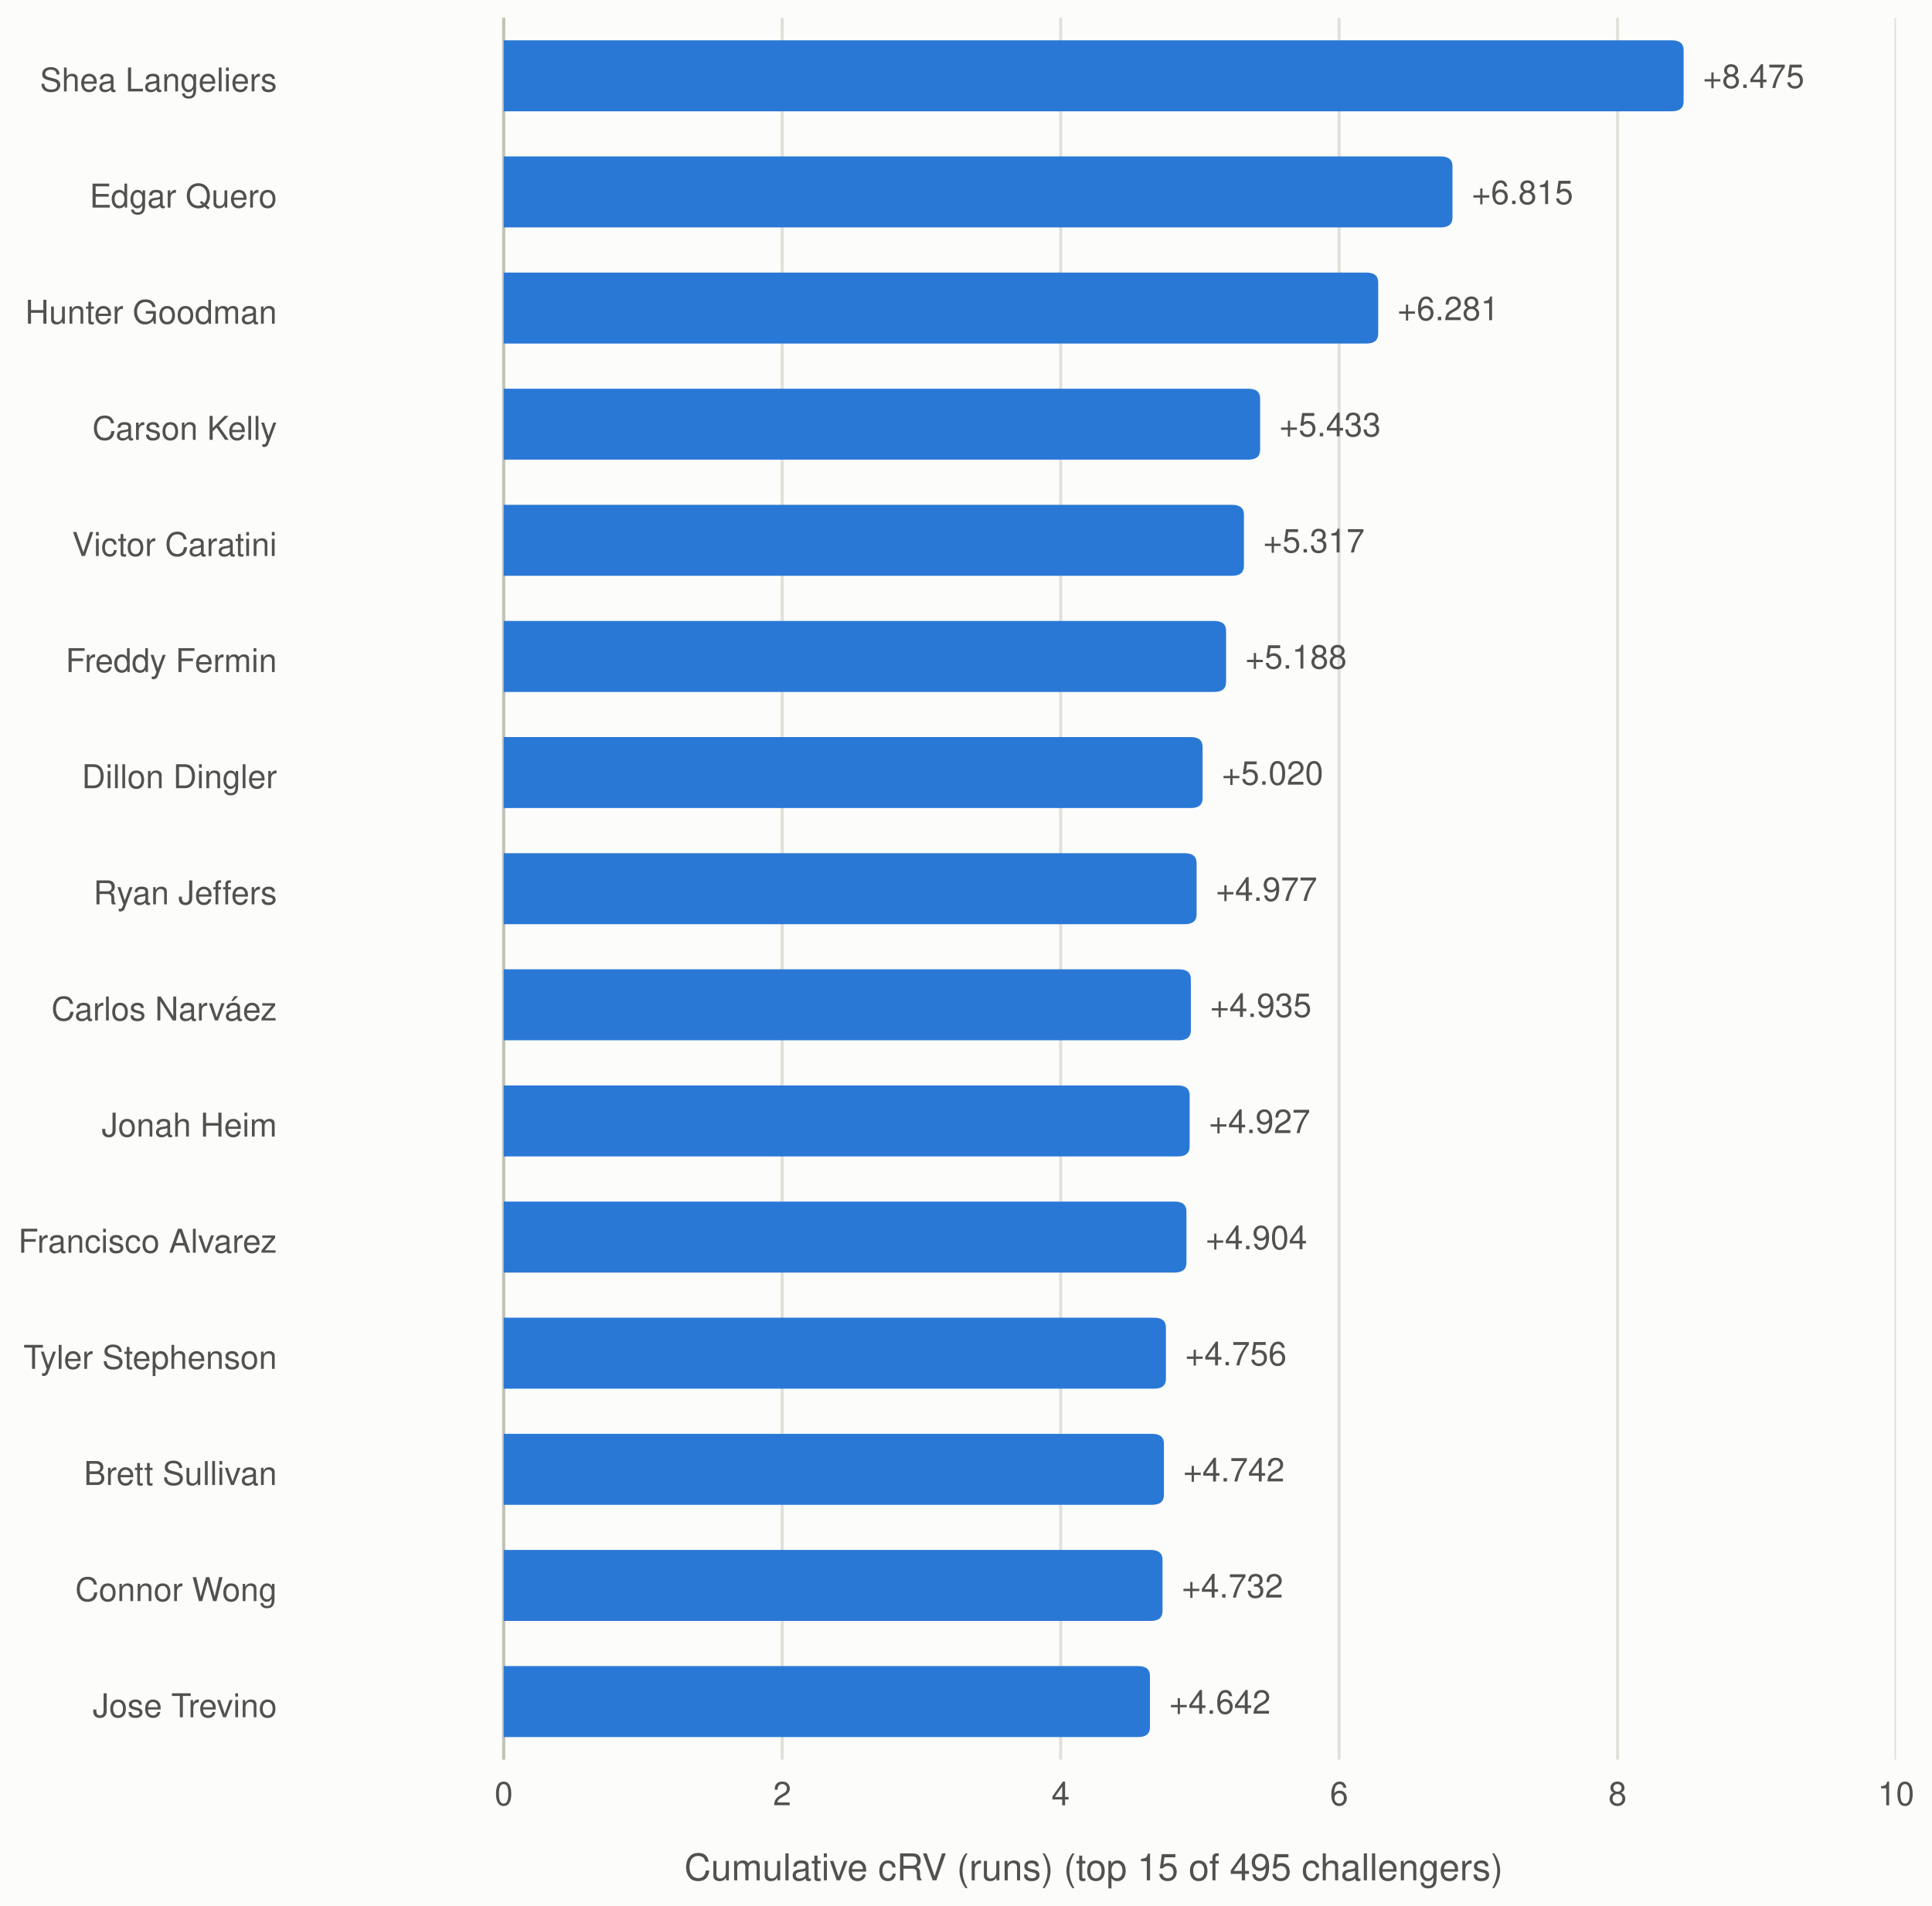
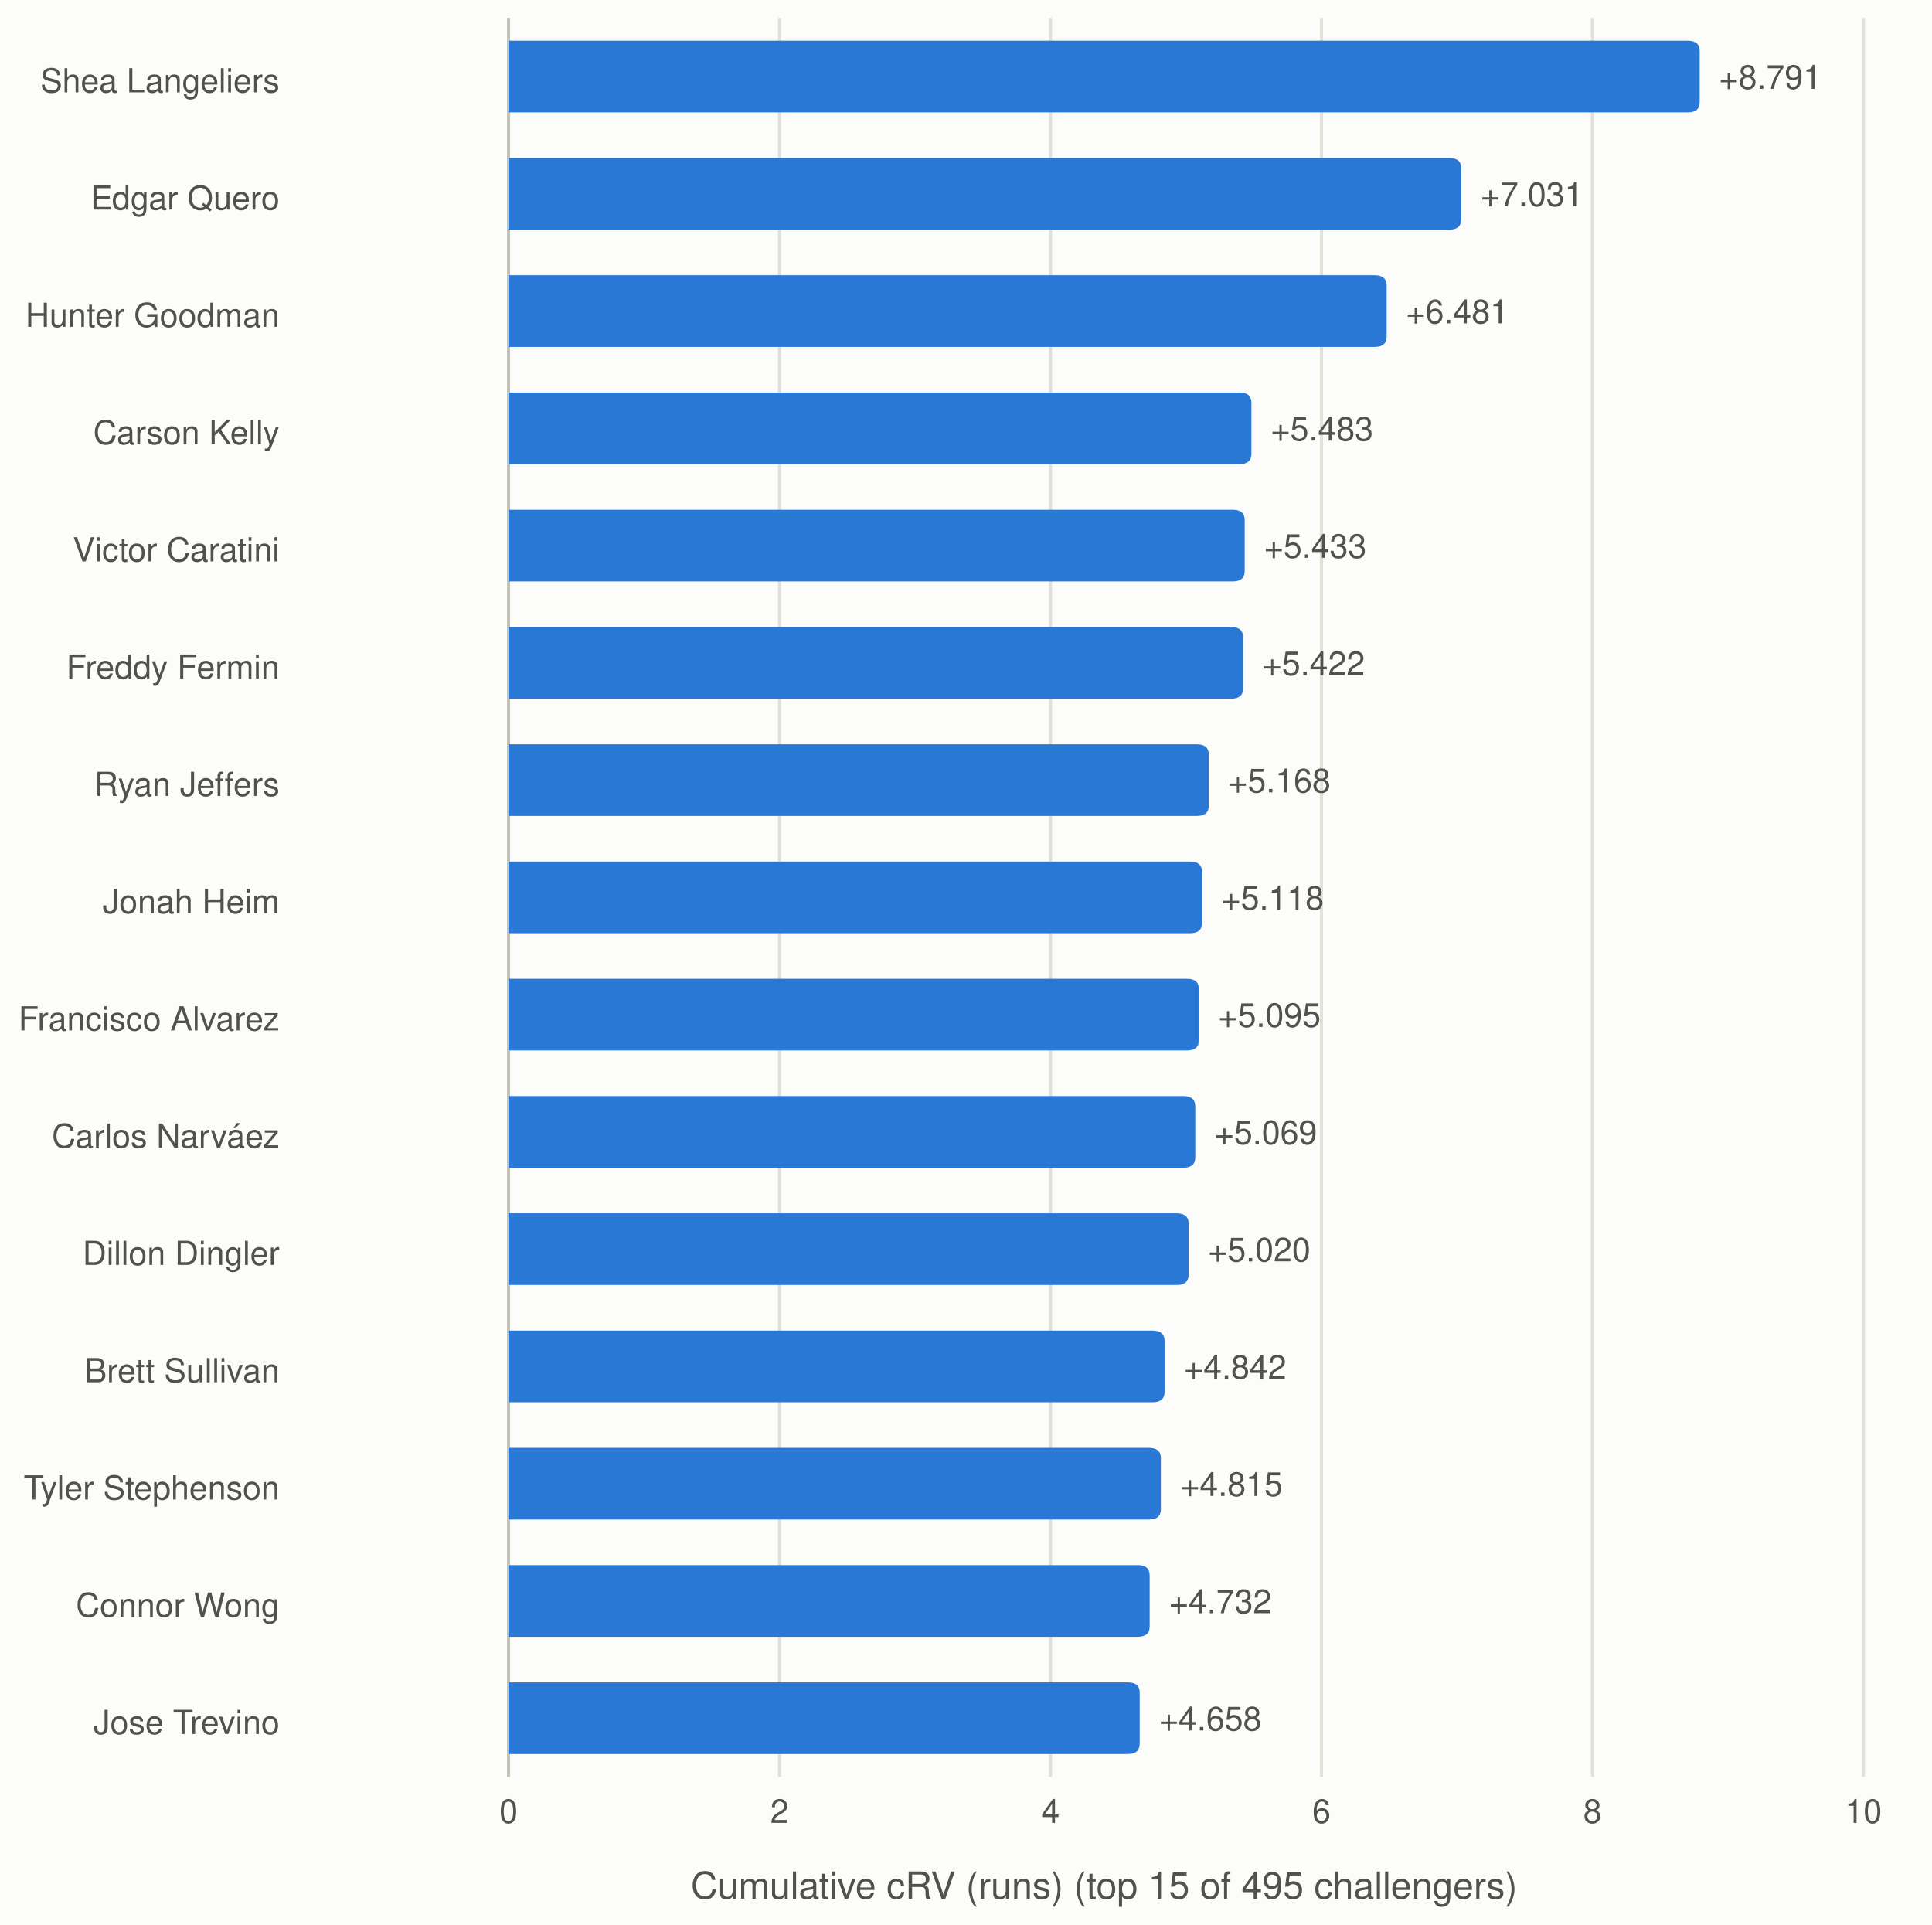
- <svg xmlns="http://www.w3.org/2000/svg" width="470.281pt" height="464.061pt" viewBox="0 0 470.281 464.061" version="1.1">
+ <svg xmlns="http://www.w3.org/2000/svg" width="465.837pt" height="464.061pt" viewBox="0 0 465.837 464.061" version="1.1">
  <defs>
    <style type="text/css">*{stroke-linejoin: round; stroke-linecap: butt}</style>
  </defs>
  <g id="figure_1">
    <g id="patch_1">
-       <path d="M 0 464.061  L 470.281 464.061  L 470.281 0  L 0 0  z " style="fill: #fcfcfb" />
+       <path d="M 0 464.061  L 465.837 464.061  L 465.837 0  L 0 0  z " style="fill: #fcfcfb" />
    </g>
    <g id="axes_1">
      <g id="patch_2">
        <path d="M 70.918 428.436  L 461.517 428.436  L 461.517 4.32  L 70.918 4.32  z " style="fill: #fcfcfb" />
      </g>
      <g id="matplotlib.axis_1">
        <g id="xtick_1">
          <g id="line2d_1">
-             <path d="M 122.615 428.436  L 122.615 4.32  " clip-path="url(#pb554c80619)" style="fill: none; stroke: #e1e0d9; stroke-width: 0.75; stroke-linecap: square" />
+             <path d="M 122.615 428.436  L 122.615 4.32  " clip-path="url(#p000981d4cd)" style="fill: none; stroke: #e1e0d9; stroke-width: 0.75; stroke-linecap: square" />
          </g>
          <g id="line2d_2" />
          <g id="text_1">
            <text style="font-size: 8px; font-family: 'Helvetica Neue', 'Helvetica', 'Arial', 'DejaVu Sans', sans-serif; text-anchor: middle; fill: #52514e" x="122.615" y="439.552" transform="rotate(-0 122.6146 439.552)">0</text>
          </g>
        </g>
        <g id="xtick_2">
          <g id="line2d_3">
-             <path d="M 190.394 428.436  L 190.394 4.32  " clip-path="url(#pb554c80619)" style="fill: none; stroke: #e1e0d9; stroke-width: 0.75; stroke-linecap: square" />
+             <path d="M 187.953 428.436  L 187.953 4.32  " clip-path="url(#p000981d4cd)" style="fill: none; stroke: #e1e0d9; stroke-width: 0.75; stroke-linecap: square" />
          </g>
          <g id="line2d_4" />
          <g id="text_2">
-             <text style="font-size: 8px; font-family: 'Helvetica Neue', 'Helvetica', 'Arial', 'DejaVu Sans', sans-serif; text-anchor: middle; fill: #52514e" x="190.394" y="439.552" transform="rotate(-0 190.3944 439.552)">2</text>
+             <text style="font-size: 8px; font-family: 'Helvetica Neue', 'Helvetica', 'Arial', 'DejaVu Sans', sans-serif; text-anchor: middle; fill: #52514e" x="187.953" y="439.552" transform="rotate(-0 187.953 439.552)">2</text>
          </g>
        </g>
        <g id="xtick_3">
          <g id="line2d_5">
-             <path d="M 258.174 428.436  L 258.174 4.32  " clip-path="url(#pb554c80619)" style="fill: none; stroke: #e1e0d9; stroke-width: 0.75; stroke-linecap: square" />
+             <path d="M 253.291 428.436  L 253.291 4.32  " clip-path="url(#p000981d4cd)" style="fill: none; stroke: #e1e0d9; stroke-width: 0.75; stroke-linecap: square" />
          </g>
          <g id="line2d_6" />
          <g id="text_3">
-             <text style="font-size: 8px; font-family: 'Helvetica Neue', 'Helvetica', 'Arial', 'DejaVu Sans', sans-serif; text-anchor: middle; fill: #52514e" x="258.174" y="439.552" transform="rotate(-0 258.1743 439.552)">4</text>
+             <text style="font-size: 8px; font-family: 'Helvetica Neue', 'Helvetica', 'Arial', 'DejaVu Sans', sans-serif; text-anchor: middle; fill: #52514e" x="253.291" y="439.552" transform="rotate(-0 253.2914 439.552)">4</text>
          </g>
        </g>
        <g id="xtick_4">
          <g id="line2d_7">
-             <path d="M 325.954 428.436  L 325.954 4.32  " clip-path="url(#pb554c80619)" style="fill: none; stroke: #e1e0d9; stroke-width: 0.75; stroke-linecap: square" />
+             <path d="M 318.63 428.436  L 318.63 4.32  " clip-path="url(#p000981d4cd)" style="fill: none; stroke: #e1e0d9; stroke-width: 0.75; stroke-linecap: square" />
          </g>
          <g id="line2d_8" />
          <g id="text_4">
-             <text style="font-size: 8px; font-family: 'Helvetica Neue', 'Helvetica', 'Arial', 'DejaVu Sans', sans-serif; text-anchor: middle; fill: #52514e" x="325.954" y="439.552" transform="rotate(-0 325.9542 439.552)">6</text>
+             <text style="font-size: 8px; font-family: 'Helvetica Neue', 'Helvetica', 'Arial', 'DejaVu Sans', sans-serif; text-anchor: middle; fill: #52514e" x="318.63" y="439.552" transform="rotate(-0 318.6298 439.552)">6</text>
          </g>
        </g>
        <g id="xtick_5">
          <g id="line2d_9">
-             <path d="M 393.734 428.436  L 393.734 4.32  " clip-path="url(#pb554c80619)" style="fill: none; stroke: #e1e0d9; stroke-width: 0.75; stroke-linecap: square" />
+             <path d="M 383.968 428.436  L 383.968 4.32  " clip-path="url(#p000981d4cd)" style="fill: none; stroke: #e1e0d9; stroke-width: 0.75; stroke-linecap: square" />
          </g>
          <g id="line2d_10" />
          <g id="text_5">
-             <text style="font-size: 8px; font-family: 'Helvetica Neue', 'Helvetica', 'Arial', 'DejaVu Sans', sans-serif; text-anchor: middle; fill: #52514e" x="393.734" y="439.552" transform="rotate(-0 393.734 439.552)">8</text>
+             <text style="font-size: 8px; font-family: 'Helvetica Neue', 'Helvetica', 'Arial', 'DejaVu Sans', sans-serif; text-anchor: middle; fill: #52514e" x="383.968" y="439.552" transform="rotate(-0 383.9682 439.552)">8</text>
          </g>
        </g>
        <g id="xtick_6">
          <g id="line2d_11">
-             <path d="M 461.514 428.436  L 461.514 4.32  " clip-path="url(#pb554c80619)" style="fill: none; stroke: #e1e0d9; stroke-width: 0.75; stroke-linecap: square" />
+             <path d="M 449.307 428.436  L 449.307 4.32  " clip-path="url(#p000981d4cd)" style="fill: none; stroke: #e1e0d9; stroke-width: 0.75; stroke-linecap: square" />
          </g>
          <g id="line2d_12" />
          <g id="text_6">
-             <text style="font-size: 8px; font-family: 'Helvetica Neue', 'Helvetica', 'Arial', 'DejaVu Sans', sans-serif; text-anchor: middle; fill: #52514e" x="461.514" y="439.552" transform="rotate(-0 461.5139 439.552)">10</text>
+             <text style="font-size: 8px; font-family: 'Helvetica Neue', 'Helvetica', 'Arial', 'DejaVu Sans', sans-serif; text-anchor: middle; fill: #52514e" x="449.307" y="439.552" transform="rotate(-0 449.3066 439.552)">10</text>
          </g>
        </g>
        <g id="text_7">
          <text style="font-size: 9px; font-family: 'Helvetica Neue', 'Helvetica', 'Arial', 'DejaVu Sans', sans-serif; text-anchor: middle; fill: #52514e" x="266.217" y="457.824" transform="rotate(-0 266.2175 457.824)">Cumulative cRV (runs)    (top 15 of 495 challengers)</text>
        </g>
      </g>
      <g id="matplotlib.axis_2">
        <g id="ytick_1">
          <g id="line2d_13" />
          <g id="text_8">
            <text style="font-size: 8px; font-family: 'Helvetica Neue', 'Helvetica', 'Arial', 'DejaVu Sans', sans-serif; text-anchor: end; fill: #52514e" x="67.418" y="22.265" transform="rotate(-0 67.4175 22.2652)">Shea Langeliers</text>
          </g>
        </g>
        <g id="ytick_2">
          <g id="line2d_14" />
          <g id="text_9">
            <text style="font-size: 8px; font-family: 'Helvetica Neue', 'Helvetica', 'Arial', 'DejaVu Sans', sans-serif; text-anchor: end; fill: #52514e" x="67.418" y="50.54" transform="rotate(-0 67.4175 50.5396)">Edgar Quero</text>
          </g>
        </g>
        <g id="ytick_3">
          <g id="line2d_15" />
          <g id="text_10">
            <text style="font-size: 8px; font-family: 'Helvetica Neue', 'Helvetica', 'Arial', 'DejaVu Sans', sans-serif; text-anchor: end; fill: #52514e" x="67.418" y="78.814" transform="rotate(-0 67.4175 78.814)">Hunter Goodman</text>
          </g>
        </g>
        <g id="ytick_4">
          <g id="line2d_16" />
          <g id="text_11">
            <text style="font-size: 8px; font-family: 'Helvetica Neue', 'Helvetica', 'Arial', 'DejaVu Sans', sans-serif; text-anchor: end; fill: #52514e" x="67.418" y="107.088" transform="rotate(-0 67.4175 107.0884)">Carson Kelly</text>
          </g>
        </g>
        <g id="ytick_5">
          <g id="line2d_17" />
          <g id="text_12">
            <text style="font-size: 8px; font-family: 'Helvetica Neue', 'Helvetica', 'Arial', 'DejaVu Sans', sans-serif; text-anchor: end; fill: #52514e" x="67.418" y="135.363" transform="rotate(-0 67.4175 135.3628)">Victor Caratini</text>
          </g>
        </g>
        <g id="ytick_6">
          <g id="line2d_18" />
          <g id="text_13">
            <text style="font-size: 8px; font-family: 'Helvetica Neue', 'Helvetica', 'Arial', 'DejaVu Sans', sans-serif; text-anchor: end; fill: #52514e" x="67.418" y="163.637" transform="rotate(-0 67.4175 163.6372)">Freddy Fermin</text>
          </g>
        </g>
        <g id="ytick_7">
          <g id="line2d_19" />
          <g id="text_14">
-             <text style="font-size: 8px; font-family: 'Helvetica Neue', 'Helvetica', 'Arial', 'DejaVu Sans', sans-serif; text-anchor: end; fill: #52514e" x="67.418" y="191.912" transform="rotate(-0 67.4175 191.9116)">Dillon Dingler</text>
+             <text style="font-size: 8px; font-family: 'Helvetica Neue', 'Helvetica', 'Arial', 'DejaVu Sans', sans-serif; text-anchor: end; fill: #52514e" x="67.418" y="191.912" transform="rotate(-0 67.4175 191.9116)">Ryan Jeffers</text>
          </g>
        </g>
        <g id="ytick_8">
          <g id="line2d_20" />
          <g id="text_15">
-             <text style="font-size: 8px; font-family: 'Helvetica Neue', 'Helvetica', 'Arial', 'DejaVu Sans', sans-serif; text-anchor: end; fill: #52514e" x="67.418" y="220.186" transform="rotate(-0 67.4175 220.186)">Ryan Jeffers</text>
+             <text style="font-size: 8px; font-family: 'Helvetica Neue', 'Helvetica', 'Arial', 'DejaVu Sans', sans-serif; text-anchor: end; fill: #52514e" x="67.418" y="220.186" transform="rotate(-0 67.4175 220.186)">Jonah Heim</text>
          </g>
        </g>
        <g id="ytick_9">
          <g id="line2d_21" />
          <g id="text_16">
-             <text style="font-size: 8px; font-family: 'Helvetica Neue', 'Helvetica', 'Arial', 'DejaVu Sans', sans-serif; text-anchor: end; fill: #52514e" x="67.418" y="248.46" transform="rotate(-0 67.4175 248.4604)">Carlos Narváez</text>
+             <text style="font-size: 8px; font-family: 'Helvetica Neue', 'Helvetica', 'Arial', 'DejaVu Sans', sans-serif; text-anchor: end; fill: #52514e" x="67.418" y="248.46" transform="rotate(-0 67.4175 248.4604)">Francisco Alvarez</text>
          </g>
        </g>
        <g id="ytick_10">
          <g id="line2d_22" />
          <g id="text_17">
-             <text style="font-size: 8px; font-family: 'Helvetica Neue', 'Helvetica', 'Arial', 'DejaVu Sans', sans-serif; text-anchor: end; fill: #52514e" x="67.418" y="276.735" transform="rotate(-0 67.4175 276.7348)">Jonah Heim</text>
+             <text style="font-size: 8px; font-family: 'Helvetica Neue', 'Helvetica', 'Arial', 'DejaVu Sans', sans-serif; text-anchor: end; fill: #52514e" x="67.418" y="276.735" transform="rotate(-0 67.4175 276.7348)">Carlos Narváez</text>
          </g>
        </g>
        <g id="ytick_11">
          <g id="line2d_23" />
          <g id="text_18">
-             <text style="font-size: 8px; font-family: 'Helvetica Neue', 'Helvetica', 'Arial', 'DejaVu Sans', sans-serif; text-anchor: end; fill: #52514e" x="67.418" y="305.009" transform="rotate(-0 67.4175 305.0092)">Francisco Alvarez</text>
+             <text style="font-size: 8px; font-family: 'Helvetica Neue', 'Helvetica', 'Arial', 'DejaVu Sans', sans-serif; text-anchor: end; fill: #52514e" x="67.418" y="305.009" transform="rotate(-0 67.4175 305.0092)">Dillon Dingler</text>
          </g>
        </g>
        <g id="ytick_12">
          <g id="line2d_24" />
          <g id="text_19">
-             <text style="font-size: 8px; font-family: 'Helvetica Neue', 'Helvetica', 'Arial', 'DejaVu Sans', sans-serif; text-anchor: end; fill: #52514e" x="67.418" y="333.284" transform="rotate(-0 67.4175 333.2836)">Tyler Stephenson</text>
+             <text style="font-size: 8px; font-family: 'Helvetica Neue', 'Helvetica', 'Arial', 'DejaVu Sans', sans-serif; text-anchor: end; fill: #52514e" x="67.418" y="333.284" transform="rotate(-0 67.4175 333.2836)">Brett Sullivan</text>
          </g>
        </g>
        <g id="ytick_13">
          <g id="line2d_25" />
          <g id="text_20">
-             <text style="font-size: 8px; font-family: 'Helvetica Neue', 'Helvetica', 'Arial', 'DejaVu Sans', sans-serif; text-anchor: end; fill: #52514e" x="67.418" y="361.558" transform="rotate(-0 67.4175 361.558)">Brett Sullivan</text>
+             <text style="font-size: 8px; font-family: 'Helvetica Neue', 'Helvetica', 'Arial', 'DejaVu Sans', sans-serif; text-anchor: end; fill: #52514e" x="67.418" y="361.558" transform="rotate(-0 67.4175 361.558)">Tyler Stephenson</text>
          </g>
        </g>
        <g id="ytick_14">
          <g id="line2d_26" />
          <g id="text_21">
            <text style="font-size: 8px; font-family: 'Helvetica Neue', 'Helvetica', 'Arial', 'DejaVu Sans', sans-serif; text-anchor: end; fill: #52514e" x="67.418" y="389.832" transform="rotate(-0 67.4175 389.8324)">Connor Wong</text>
          </g>
        </g>
        <g id="ytick_15">
          <g id="line2d_27" />
          <g id="text_22">
            <text style="font-size: 8px; font-family: 'Helvetica Neue', 'Helvetica', 'Arial', 'DejaVu Sans', sans-serif; text-anchor: end; fill: #52514e" x="67.418" y="418.107" transform="rotate(-0 67.4175 418.1068)">Jose Trevino</text>
          </g>
        </g>
      </g>
      <g id="line2d_28">
-         <path d="M 122.615 428.436  L 122.615 4.32  " clip-path="url(#pb554c80619)" style="fill: none; stroke: #c3c2b7; stroke-width: 0.75; stroke-linecap: square" />
+         <path d="M 122.615 428.436  L 122.615 4.32  " clip-path="url(#p000981d4cd)" style="fill: none; stroke: #c3c2b7; stroke-width: 0.75; stroke-linecap: square" />
      </g>
      <g id="patch_3">
-         <path d="M 122.615 9.817  L 406.94 9.817  Q 409.82 9.817 409.82 12.22  L 409.82 24.694  Q 409.82 27.097 406.94 27.097  L 122.615 27.097  z " clip-path="url(#pb554c80619)" style="fill: #2a78d6" />
+         <path d="M 122.615 9.817  L 406.94 9.817  Q 409.82 9.817 409.82 12.31  L 409.82 24.605  Q 409.82 27.097 406.94 27.097  L 122.615 27.097  z " clip-path="url(#p000981d4cd)" style="fill: #2a78d6" />
      </g>
      <g id="patch_4">
-         <path d="M 122.615 38.092  L 350.683 38.092  Q 353.563 38.092 353.563 40.494  L 353.563 52.969  Q 353.563 55.372 350.683 55.372  L 122.615 55.372  z " clip-path="url(#pb554c80619)" style="fill: #2a78d6" />
+         <path d="M 122.615 38.092  L 349.443 38.092  Q 352.323 38.092 352.323 40.584  L 352.323 52.879  Q 352.323 55.372 349.443 55.372  L 122.615 55.372  z " clip-path="url(#p000981d4cd)" style="fill: #2a78d6" />
      </g>
      <g id="patch_5">
-         <path d="M 122.615 66.366  L 332.597 66.366  Q 335.477 66.366 335.477 68.769  L 335.477 81.243  Q 335.477 83.646 332.597 83.646  L 122.615 83.646  z " clip-path="url(#pb554c80619)" style="fill: #2a78d6" />
+         <path d="M 122.615 66.366  L 331.464 66.366  Q 334.344 66.366 334.344 68.859  L 334.344 81.153  Q 334.344 83.646 331.464 83.646  L 122.615 83.646  z " clip-path="url(#p000981d4cd)" style="fill: #2a78d6" />
      </g>
      <g id="patch_6">
-         <path d="M 122.615 94.64  L 303.859 94.64  Q 306.739 94.64 306.739 97.043  L 306.739 109.518  Q 306.739 111.92 303.859 111.92  L 122.615 111.92  z " clip-path="url(#pb554c80619)" style="fill: #2a78d6" />
+         <path d="M 122.615 94.64  L 298.86 94.64  Q 301.74 94.64 301.74 97.133  L 301.74 109.428  Q 301.74 111.92 298.86 111.92  L 122.615 111.92  z " clip-path="url(#p000981d4cd)" style="fill: #2a78d6" />
      </g>
      <g id="patch_7">
-         <path d="M 122.615 122.915  L 299.916 122.915  Q 302.796 122.915 302.796 125.318  L 302.796 137.792  Q 302.796 140.195 299.916 140.195  L 122.615 140.195  z " clip-path="url(#pb554c80619)" style="fill: #2a78d6" />
+         <path d="M 122.615 122.915  L 297.237 122.915  Q 300.117 122.915 300.117 125.407  L 300.117 137.702  Q 300.117 140.195 297.237 140.195  L 122.615 140.195  z " clip-path="url(#p000981d4cd)" style="fill: #2a78d6" />
      </g>
      <g id="patch_8">
-         <path d="M 122.615 151.189  L 295.567 151.189  Q 298.447 151.189 298.447 153.592  L 298.447 166.066  Q 298.447 168.469 295.567 168.469  L 122.615 168.469  z " clip-path="url(#pb554c80619)" style="fill: #2a78d6" />
+         <path d="M 122.615 151.189  L 296.856 151.189  Q 299.736 151.189 299.736 153.682  L 299.736 165.977  Q 299.736 168.469 296.856 168.469  L 122.615 168.469  z " clip-path="url(#p000981d4cd)" style="fill: #2a78d6" />
      </g>
      <g id="patch_9">
-         <path d="M 122.615 179.464  L 289.851 179.464  Q 292.731 179.464 292.731 181.866  L 292.731 194.341  Q 292.731 196.744 289.851 196.744  L 122.615 196.744  z " clip-path="url(#pb554c80619)" style="fill: #2a78d6" />
+         <path d="M 122.615 179.464  L 288.58 179.464  Q 291.46 179.464 291.46 181.956  L 291.46 194.251  Q 291.46 196.744 288.58 196.744  L 122.615 196.744  z " clip-path="url(#p000981d4cd)" style="fill: #2a78d6" />
      </g>
      <g id="patch_10">
-         <path d="M 122.615 207.738  L 288.393 207.738  Q 291.273 207.738 291.273 210.141  L 291.273 222.615  Q 291.273 225.018 288.393 225.018  L 122.615 225.018  z " clip-path="url(#pb554c80619)" style="fill: #2a78d6" />
+         <path d="M 122.615 207.738  L 286.946 207.738  Q 289.826 207.738 289.826 210.231  L 289.826 222.525  Q 289.826 225.018 286.946 225.018  L 122.615 225.018  z " clip-path="url(#p000981d4cd)" style="fill: #2a78d6" />
      </g>
      <g id="patch_11">
-         <path d="M 122.615 236.012  L 286.993 236.012  Q 289.873 236.012 289.873 238.415  L 289.873 250.89  Q 289.873 253.292 286.993 253.292  L 122.615 253.292  z " clip-path="url(#pb554c80619)" style="fill: #2a78d6" />
+         <path d="M 122.615 236.012  L 286.195 236.012  Q 289.075 236.012 289.075 238.505  L 289.075 250.8  Q 289.075 253.292 286.195 253.292  L 122.615 253.292  z " clip-path="url(#p000981d4cd)" style="fill: #2a78d6" />
      </g>
      <g id="patch_12">
-         <path d="M 122.615 264.287  L 286.699 264.287  Q 289.579 264.287 289.579 266.69  L 289.579 279.164  Q 289.579 281.567 286.699 281.567  L 122.615 281.567  z " clip-path="url(#pb554c80619)" style="fill: #2a78d6" />
+         <path d="M 122.615 264.287  L 285.324 264.287  Q 288.204 264.287 288.204 266.779  L 288.204 279.074  Q 288.204 281.567 285.324 281.567  L 122.615 281.567  z " clip-path="url(#p000981d4cd)" style="fill: #2a78d6" />
      </g>
      <g id="patch_13">
-         <path d="M 122.615 292.561  L 285.919 292.561  Q 288.799 292.561 288.799 294.964  L 288.799 307.438  Q 288.799 309.841 285.919 309.841  L 122.615 309.841  z " clip-path="url(#pb554c80619)" style="fill: #2a78d6" />
+         <path d="M 122.615 292.561  L 283.723 292.561  Q 286.603 292.561 286.603 295.054  L 286.603 307.349  Q 286.603 309.841 283.723 309.841  L 122.615 309.841  z " clip-path="url(#p000981d4cd)" style="fill: #2a78d6" />
      </g>
      <g id="patch_14">
-         <path d="M 122.615 320.836  L 280.926 320.836  Q 283.806 320.836 283.806 323.238  L 283.806 335.713  Q 283.806 338.116 280.926 338.116  L 122.615 338.116  z " clip-path="url(#pb554c80619)" style="fill: #2a78d6" />
+         <path d="M 122.615 320.836  L 277.919 320.836  Q 280.799 320.836 280.799 323.328  L 280.799 335.623  Q 280.799 338.116 277.919 338.116  L 122.615 338.116  z " clip-path="url(#p000981d4cd)" style="fill: #2a78d6" />
      </g>
      <g id="patch_15">
-         <path d="M 122.615 349.11  L 280.441 349.11  Q 283.321 349.11 283.321 351.513  L 283.321 363.987  Q 283.321 366.39 280.441 366.39  L 122.615 366.39  z " clip-path="url(#pb554c80619)" style="fill: #2a78d6" />
+         <path d="M 122.615 349.11  L 277.026 349.11  Q 279.906 349.11 279.906 351.603  L 279.906 363.897  Q 279.906 366.39 277.026 366.39  L 122.615 366.39  z " clip-path="url(#p000981d4cd)" style="fill: #2a78d6" />
      </g>
      <g id="patch_16">
-         <path d="M 122.615 377.384  L 280.102 377.384  Q 282.982 377.384 282.982 379.787  L 282.982 392.262  Q 282.982 394.664 280.102 394.664  L 122.615 394.664  z " clip-path="url(#pb554c80619)" style="fill: #2a78d6" />
+         <path d="M 122.615 377.384  L 274.325 377.384  Q 277.205 377.384 277.205 379.877  L 277.205 392.172  Q 277.205 394.664 274.325 394.664  L 122.615 394.664  z " clip-path="url(#p000981d4cd)" style="fill: #2a78d6" />
      </g>
      <g id="patch_17">
-         <path d="M 122.615 405.659  L 277.04 405.659  Q 279.92 405.659 279.92 408.062  L 279.92 420.536  Q 279.92 422.939 277.04 422.939  L 122.615 422.939  z " clip-path="url(#pb554c80619)" style="fill: #2a78d6" />
+         <path d="M 122.615 405.659  L 271.919 405.659  Q 274.799 405.659 274.799 408.151  L 274.799 420.446  Q 274.799 422.939 271.919 422.939  L 122.615 422.939  z " clip-path="url(#p000981d4cd)" style="fill: #2a78d6" />
      </g>
      <g id="text_23">
-         <text style="font-size: 8px; font-family: 'Helvetica Neue', 'Helvetica', 'Arial', 'DejaVu Sans', sans-serif; text-anchor: start; fill: #52514e" x="414.508" y="21.413" transform="rotate(-0 414.5076 21.4132)">+8.475</text>
+         <text style="font-size: 8px; font-family: 'Helvetica Neue', 'Helvetica', 'Arial', 'DejaVu Sans', sans-serif; text-anchor: start; fill: #52514e" x="414.508" y="21.413" transform="rotate(-0 414.5076 21.4132)">+8.791</text>
      </g>
      <g id="text_24">
-         <text style="font-size: 8px; font-family: 'Helvetica Neue', 'Helvetica', 'Arial', 'DejaVu Sans', sans-serif; text-anchor: start; fill: #52514e" x="358.25" y="49.688" transform="rotate(-0 358.2504 49.6876)">+6.815</text>
+         <text style="font-size: 8px; font-family: 'Helvetica Neue', 'Helvetica', 'Arial', 'DejaVu Sans', sans-serif; text-anchor: start; fill: #52514e" x="357.01" y="49.688" transform="rotate(-0 357.0098 49.6876)">+7.031</text>
      </g>
      <g id="text_25">
-         <text style="font-size: 8px; font-family: 'Helvetica Neue', 'Helvetica', 'Arial', 'DejaVu Sans', sans-serif; text-anchor: start; fill: #52514e" x="340.164" y="77.962" transform="rotate(-0 340.1644 77.962)">+6.281</text>
+         <text style="font-size: 8px; font-family: 'Helvetica Neue', 'Helvetica', 'Arial', 'DejaVu Sans', sans-serif; text-anchor: start; fill: #52514e" x="339.031" y="77.962" transform="rotate(-0 339.0309 77.962)">+6.481</text>
      </g>
      <g id="text_26">
-         <text style="font-size: 8px; font-family: 'Helvetica Neue', 'Helvetica', 'Arial', 'DejaVu Sans', sans-serif; text-anchor: start; fill: #52514e" x="311.426" y="106.236" transform="rotate(-0 311.4258 106.2364)">+5.433</text>
+         <text style="font-size: 8px; font-family: 'Helvetica Neue', 'Helvetica', 'Arial', 'DejaVu Sans', sans-serif; text-anchor: start; fill: #52514e" x="306.427" y="106.236" transform="rotate(-0 306.427 106.2364)">+5.483</text>
      </g>
      <g id="text_27">
-         <text style="font-size: 8px; font-family: 'Helvetica Neue', 'Helvetica', 'Arial', 'DejaVu Sans', sans-serif; text-anchor: start; fill: #52514e" x="307.483" y="134.511" transform="rotate(-0 307.4832 134.5108)">+5.317</text>
+         <text style="font-size: 8px; font-family: 'Helvetica Neue', 'Helvetica', 'Arial', 'DejaVu Sans', sans-serif; text-anchor: start; fill: #52514e" x="304.804" y="134.511" transform="rotate(-0 304.8044 134.5108)">+5.433</text>
      </g>
      <g id="text_28">
-         <text style="font-size: 8px; font-family: 'Helvetica Neue', 'Helvetica', 'Arial', 'DejaVu Sans', sans-serif; text-anchor: start; fill: #52514e" x="303.134" y="162.785" transform="rotate(-0 303.134 162.7852)">+5.188</text>
+         <text style="font-size: 8px; font-family: 'Helvetica Neue', 'Helvetica', 'Arial', 'DejaVu Sans', sans-serif; text-anchor: start; fill: #52514e" x="304.423" y="162.785" transform="rotate(-0 304.4233 162.7852)">+5.422</text>
      </g>
      <g id="text_29">
-         <text style="font-size: 8px; font-family: 'Helvetica Neue', 'Helvetica', 'Arial', 'DejaVu Sans', sans-serif; text-anchor: start; fill: #52514e" x="297.418" y="191.06" transform="rotate(-0 297.4179 191.0596)">+5.020</text>
+         <text style="font-size: 8px; font-family: 'Helvetica Neue', 'Helvetica', 'Arial', 'DejaVu Sans', sans-serif; text-anchor: start; fill: #52514e" x="296.147" y="191.06" transform="rotate(-0 296.1471 191.0596)">+5.168</text>
      </g>
      <g id="text_30">
-         <text style="font-size: 8px; font-family: 'Helvetica Neue', 'Helvetica', 'Arial', 'DejaVu Sans', sans-serif; text-anchor: start; fill: #52514e" x="295.961" y="219.334" transform="rotate(-0 295.9607 219.334)">+4.977</text>
+         <text style="font-size: 8px; font-family: 'Helvetica Neue', 'Helvetica', 'Arial', 'DejaVu Sans', sans-serif; text-anchor: start; fill: #52514e" x="294.514" y="219.334" transform="rotate(-0 294.5136 219.334)">+5.118</text>
      </g>
      <g id="text_31">
-         <text style="font-size: 8px; font-family: 'Helvetica Neue', 'Helvetica', 'Arial', 'DejaVu Sans', sans-serif; text-anchor: start; fill: #52514e" x="294.56" y="247.608" transform="rotate(-0 294.5599 247.6084)">+4.935</text>
+         <text style="font-size: 8px; font-family: 'Helvetica Neue', 'Helvetica', 'Arial', 'DejaVu Sans', sans-serif; text-anchor: start; fill: #52514e" x="293.762" y="247.608" transform="rotate(-0 293.7623 247.6084)">+5.095</text>
      </g>
      <g id="text_32">
-         <text style="font-size: 8px; font-family: 'Helvetica Neue', 'Helvetica', 'Arial', 'DejaVu Sans', sans-serif; text-anchor: start; fill: #52514e" x="294.266" y="275.883" transform="rotate(-0 294.2662 275.8828)">+4.927</text>
+         <text style="font-size: 8px; font-family: 'Helvetica Neue', 'Helvetica', 'Arial', 'DejaVu Sans', sans-serif; text-anchor: start; fill: #52514e" x="292.891" y="275.883" transform="rotate(-0 292.8911 275.8828)">+5.069</text>
      </g>
      <g id="text_33">
-         <text style="font-size: 8px; font-family: 'Helvetica Neue', 'Helvetica', 'Arial', 'DejaVu Sans', sans-serif; text-anchor: start; fill: #52514e" x="293.487" y="304.157" transform="rotate(-0 293.4867 304.1572)">+4.904</text>
+         <text style="font-size: 8px; font-family: 'Helvetica Neue', 'Helvetica', 'Arial', 'DejaVu Sans', sans-serif; text-anchor: start; fill: #52514e" x="291.29" y="304.157" transform="rotate(-0 291.2903 304.1572)">+5.020</text>
      </g>
      <g id="text_34">
-         <text style="font-size: 8px; font-family: 'Helvetica Neue', 'Helvetica', 'Arial', 'DejaVu Sans', sans-serif; text-anchor: start; fill: #52514e" x="288.494" y="332.432" transform="rotate(-0 288.4936 332.4316)">+4.756</text>
+         <text style="font-size: 8px; font-family: 'Helvetica Neue', 'Helvetica', 'Arial', 'DejaVu Sans', sans-serif; text-anchor: start; fill: #52514e" x="285.486" y="332.432" transform="rotate(-0 285.4861 332.4316)">+4.842</text>
      </g>
      <g id="text_35">
-         <text style="font-size: 8px; font-family: 'Helvetica Neue', 'Helvetica', 'Arial', 'DejaVu Sans', sans-serif; text-anchor: start; fill: #52514e" x="288.008" y="360.706" transform="rotate(-0 288.0078 360.706)">+4.742</text>
+         <text style="font-size: 8px; font-family: 'Helvetica Neue', 'Helvetica', 'Arial', 'DejaVu Sans', sans-serif; text-anchor: start; fill: #52514e" x="284.593" y="360.706" transform="rotate(-0 284.5931 360.706)">+4.815</text>
      </g>
      <g id="text_36">
-         <text style="font-size: 8px; font-family: 'Helvetica Neue', 'Helvetica', 'Arial', 'DejaVu Sans', sans-serif; text-anchor: start; fill: #52514e" x="287.669" y="388.98" transform="rotate(-0 287.6689 388.9804)">+4.732</text>
+         <text style="font-size: 8px; font-family: 'Helvetica Neue', 'Helvetica', 'Arial', 'DejaVu Sans', sans-serif; text-anchor: start; fill: #52514e" x="281.892" y="388.98" transform="rotate(-0 281.8924 388.9804)">+4.732</text>
      </g>
      <g id="text_37">
-         <text style="font-size: 8px; font-family: 'Helvetica Neue', 'Helvetica', 'Arial', 'DejaVu Sans', sans-serif; text-anchor: start; fill: #52514e" x="284.608" y="417.255" transform="rotate(-0 284.6075 417.2548)">+4.642</text>
+         <text style="font-size: 8px; font-family: 'Helvetica Neue', 'Helvetica', 'Arial', 'DejaVu Sans', sans-serif; text-anchor: start; fill: #52514e" x="279.486" y="417.255" transform="rotate(-0 279.4858 417.2548)">+4.658</text>
      </g>
    </g>
  </g>
  <defs>
-     <clipPath id="pb554c80619">
+     <clipPath id="p000981d4cd">
      <rect x="70.918" y="4.32" width="390.6" height="424.116" />
    </clipPath>
  </defs>
</svg>
